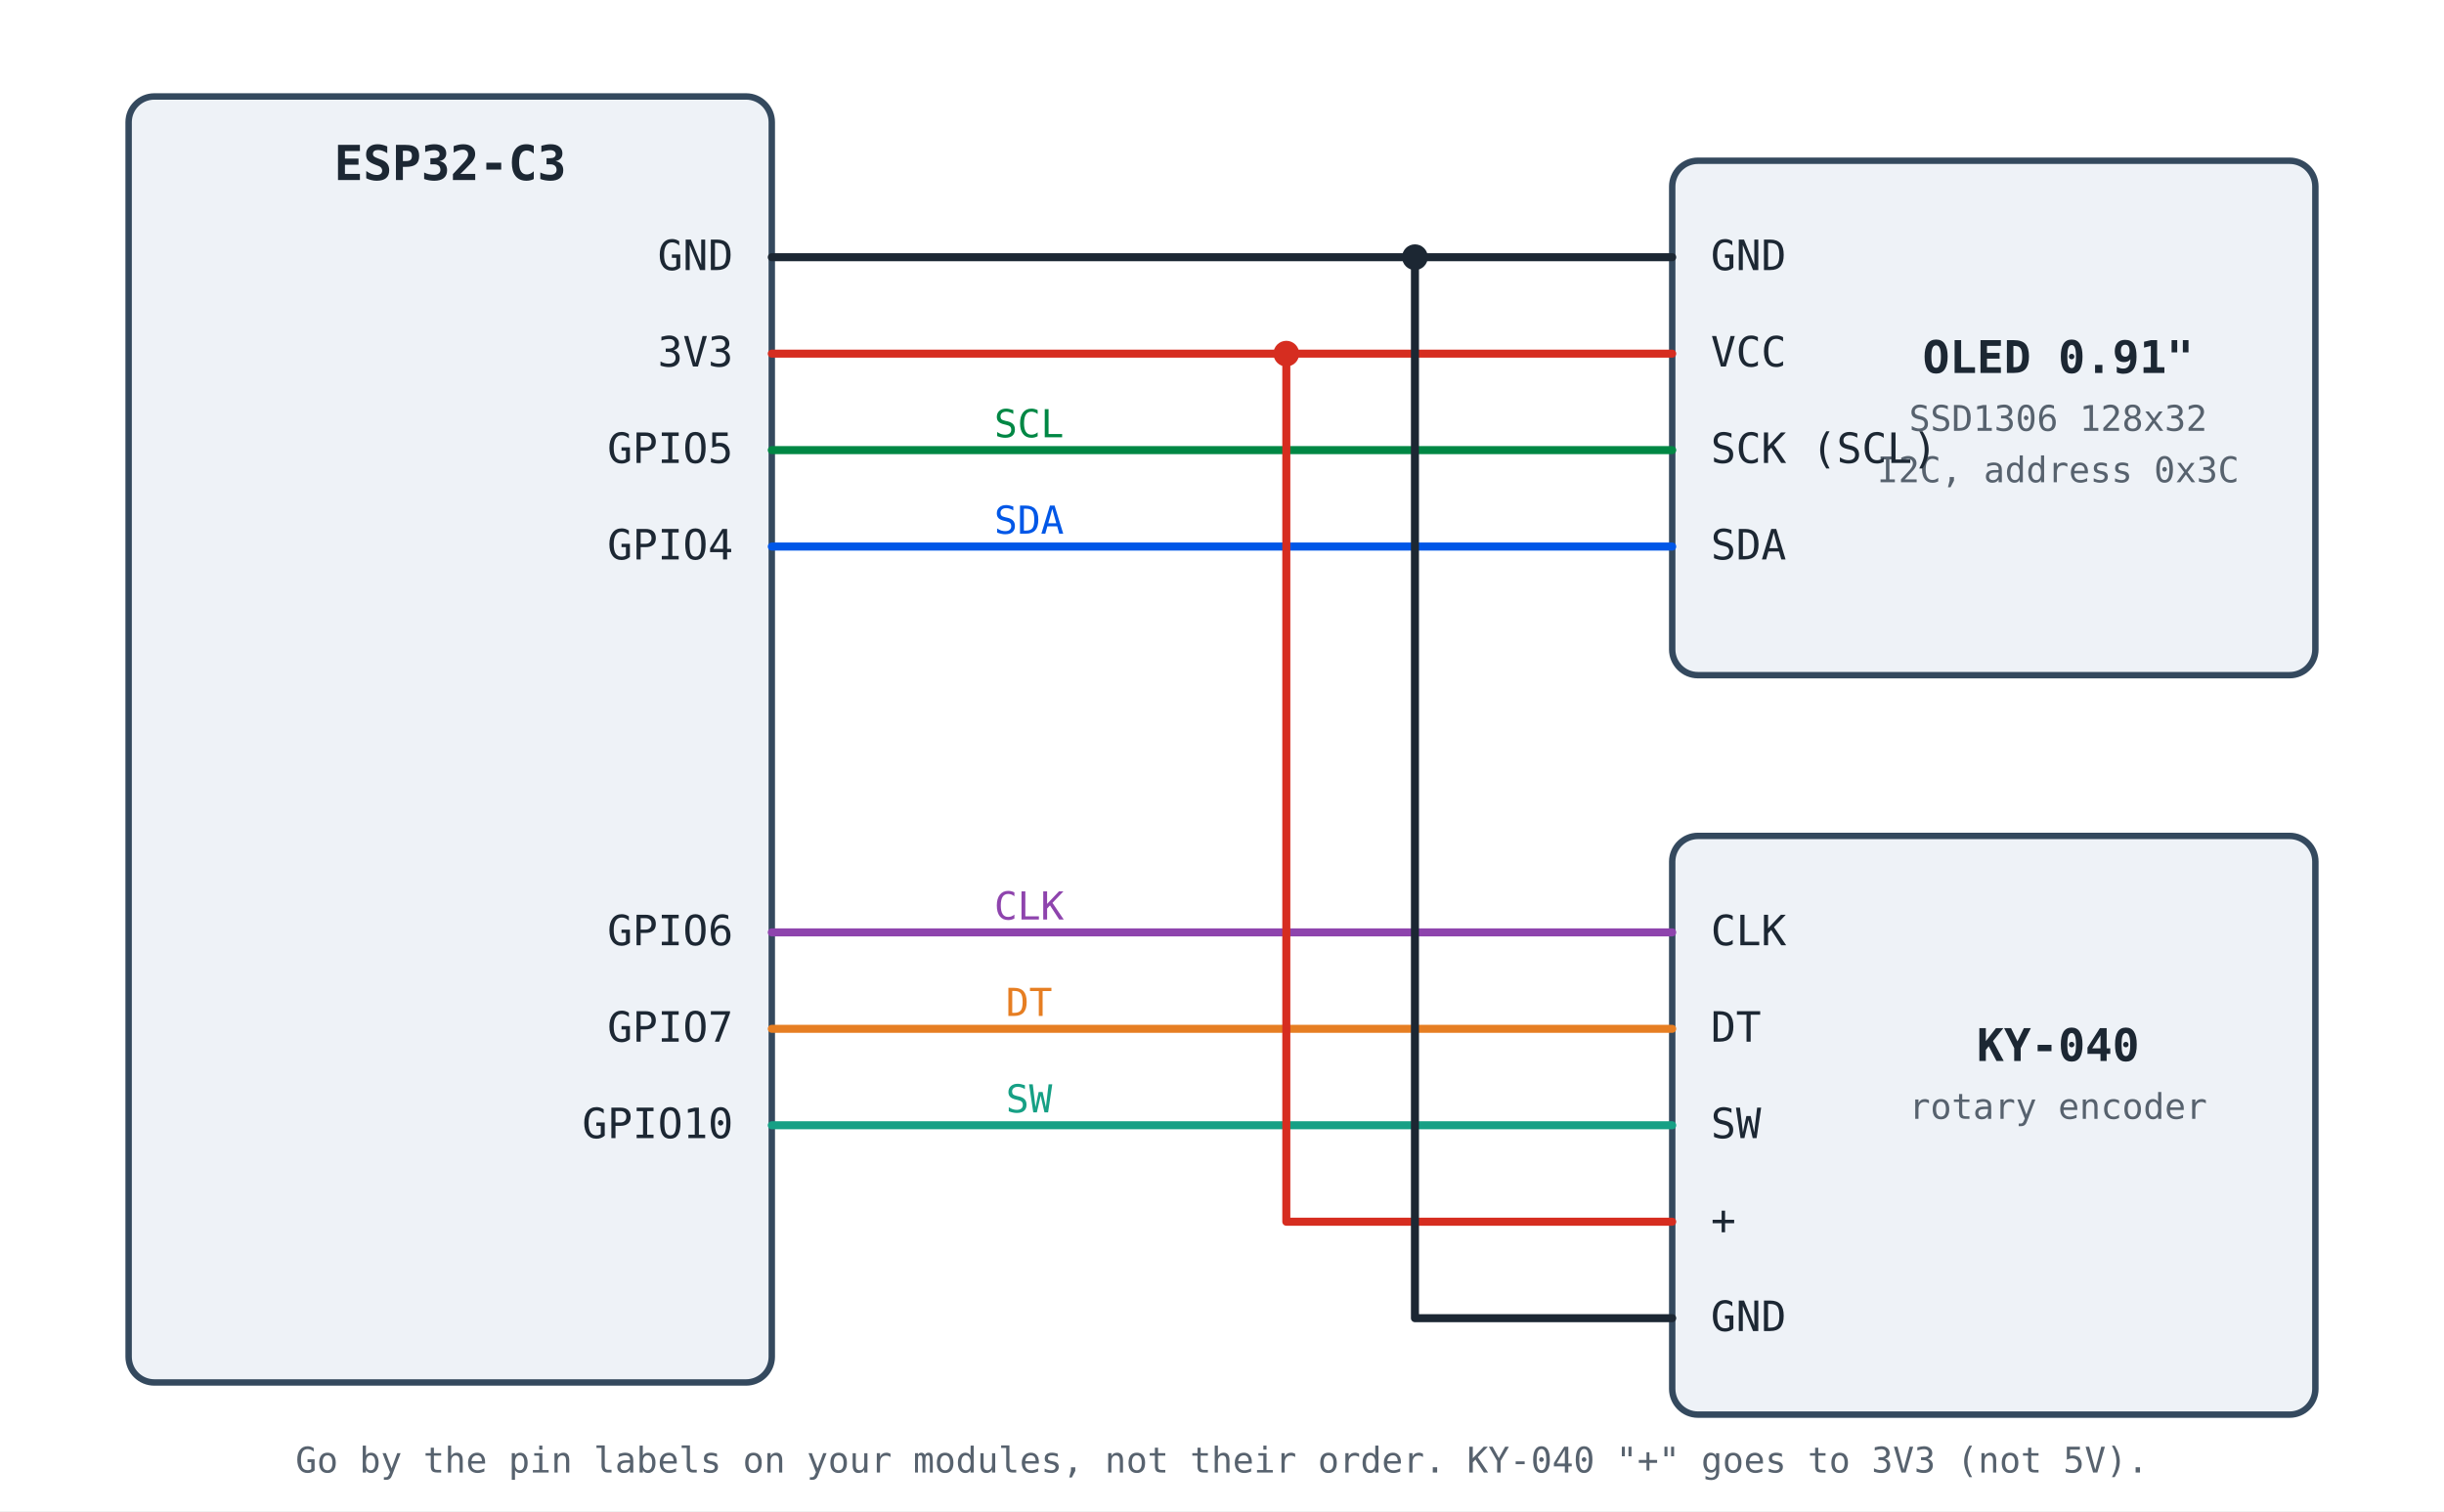
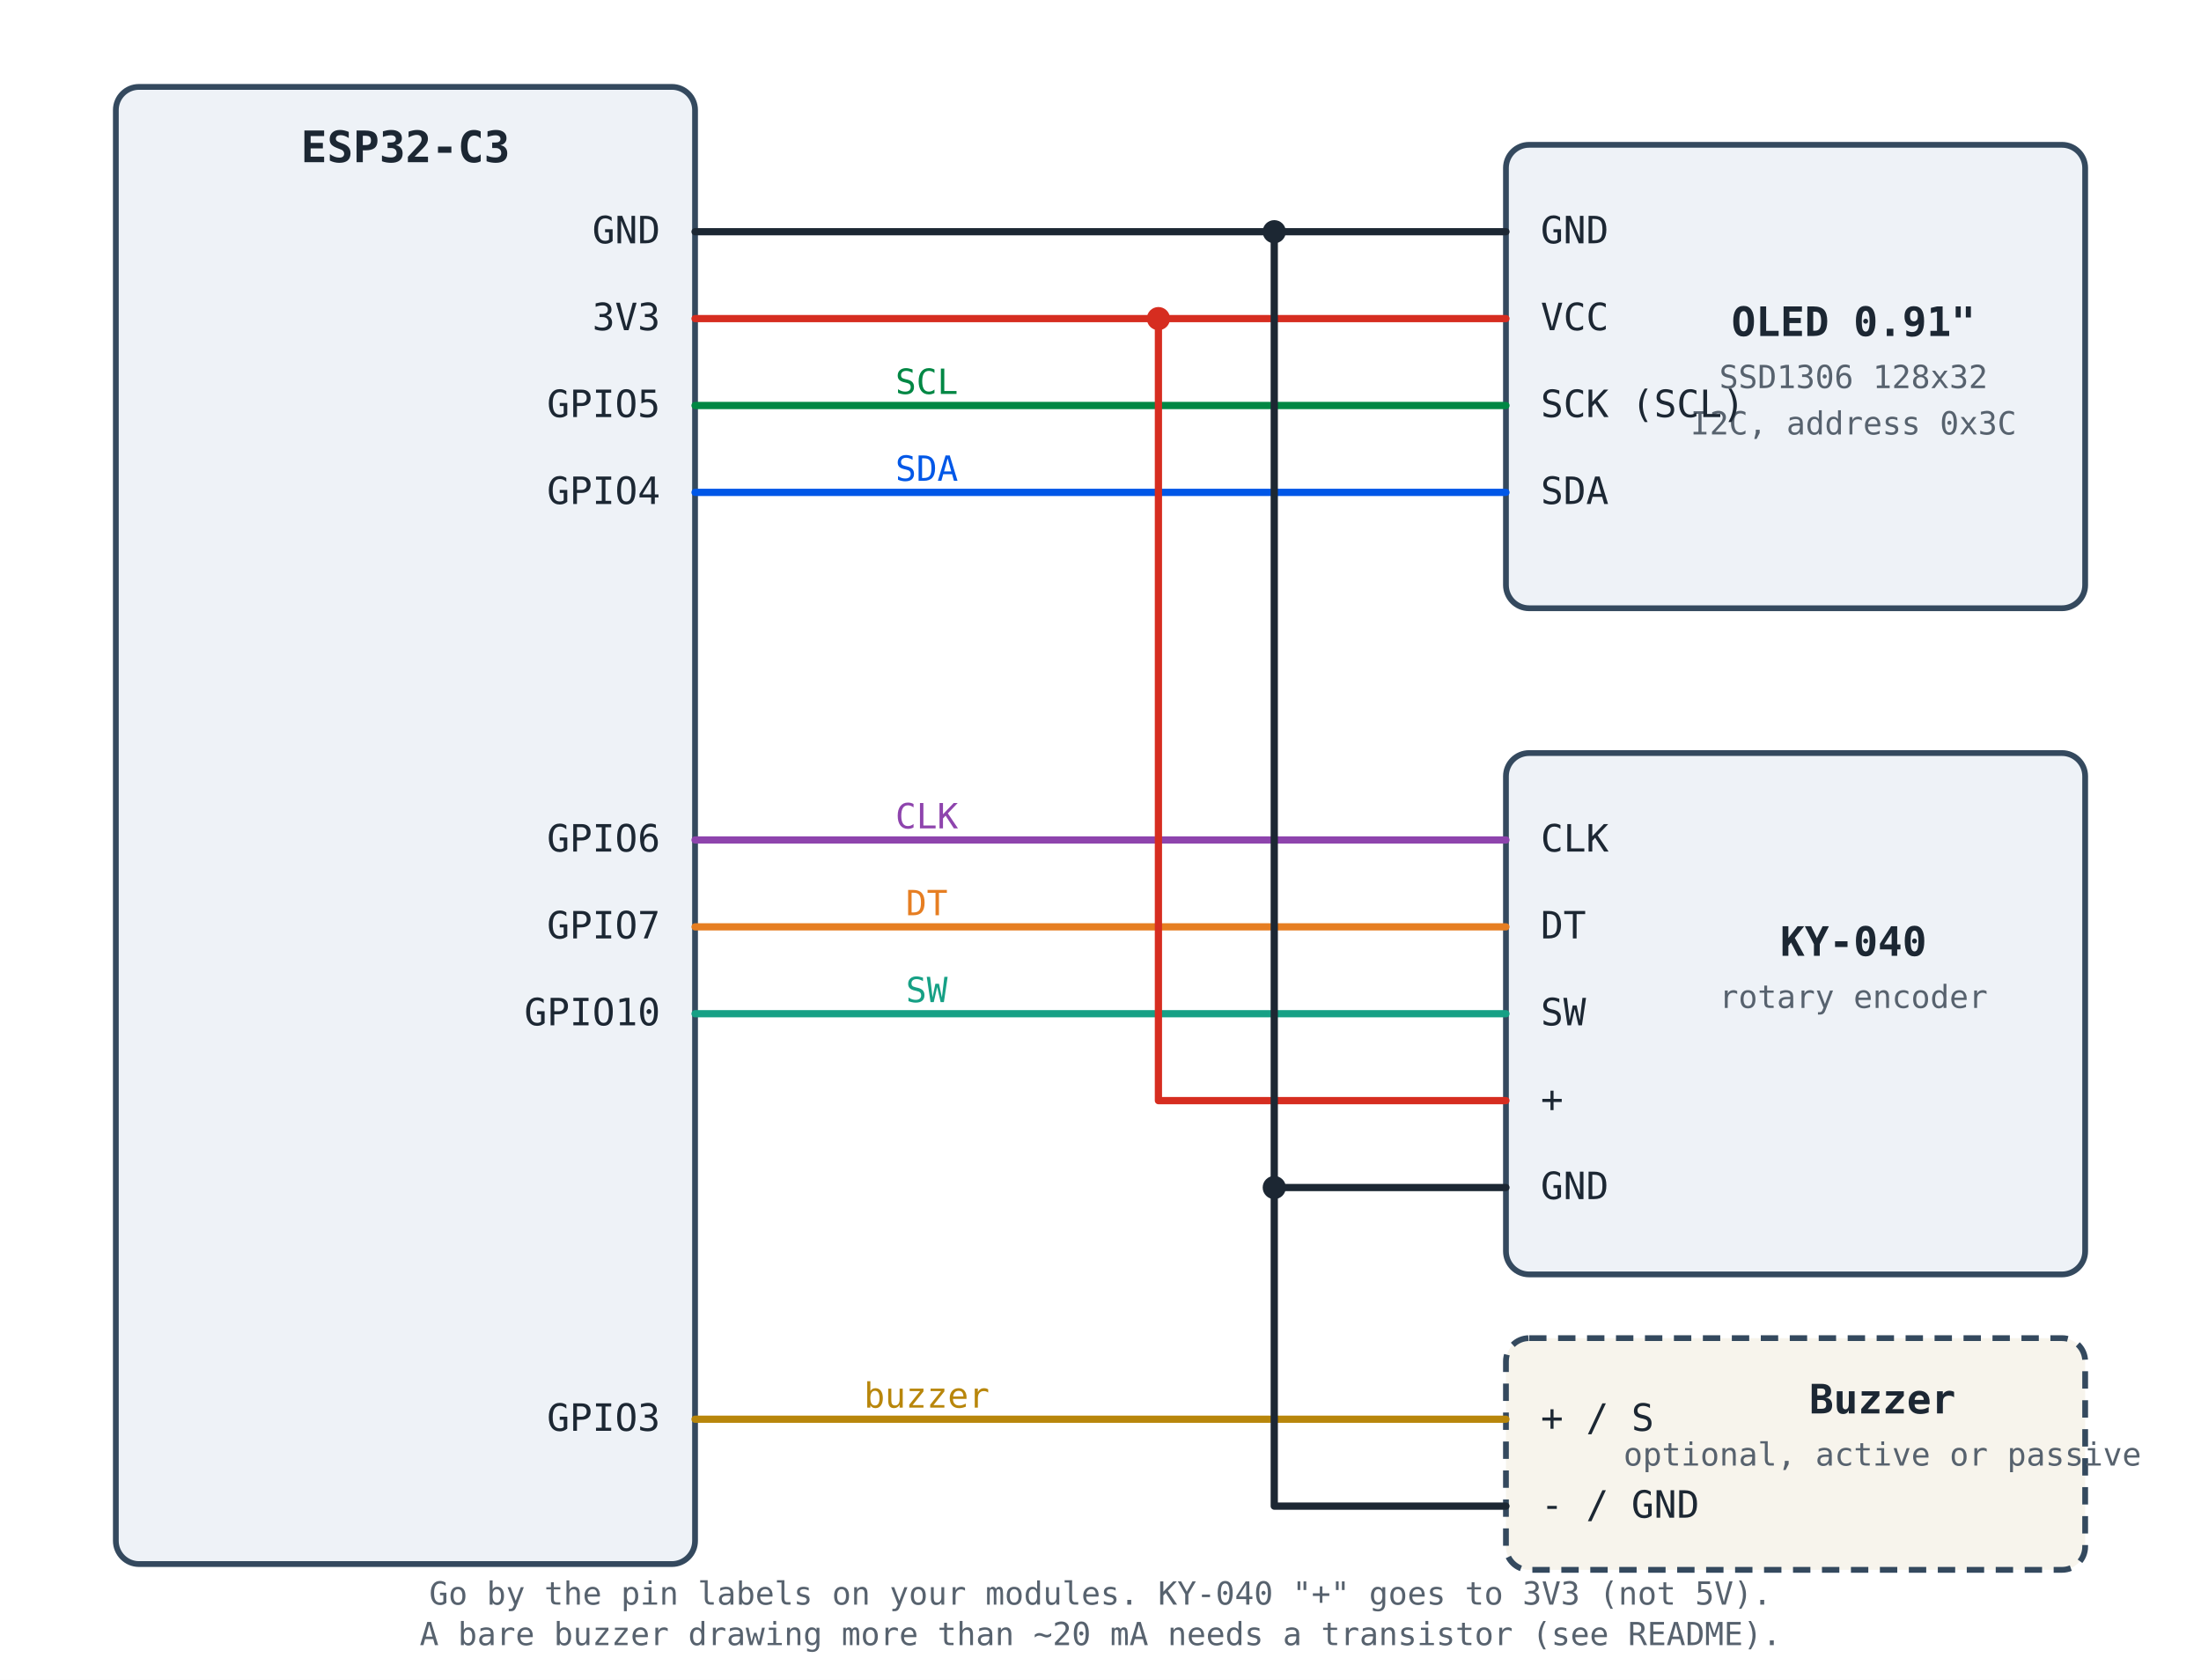
- <svg xmlns="http://www.w3.org/2000/svg" viewBox="0 0 760 470" font-family="Consolas, 'DejaVu Sans Mono', monospace" font-size="13">
-   <rect width="760" height="470" fill="#ffffff" />
-   <rect x="40" y="30" width="200" height="400" rx="8" fill="#eef2f7" stroke="#34495e" stroke-width="2" />
+ <svg xmlns="http://www.w3.org/2000/svg" viewBox="0 0 760 580" font-family="Consolas, 'DejaVu Sans Mono', monospace" font-size="13">
+   <rect width="760" height="580" fill="#ffffff" />
+   <rect x="40" y="30" width="200" height="510" rx="8" fill="#eef2f7" stroke="#34495e" stroke-width="2" />
  <text x="140" y="56" text-anchor="middle" font-weight="bold" font-size="15" fill="#1c2733">ESP32-C3</text>
  <g fill="#1c2733" text-anchor="end">
    <text x="228" y="84">GND</text>
    <text x="228" y="114">3V3</text>
    <text x="228" y="144">GPIO5</text>
    <text x="228" y="174">GPIO4</text>
    <text x="228" y="294">GPIO6</text>
    <text x="228" y="324">GPIO7</text>
    <text x="228" y="354">GPIO10</text>
+     <text x="228" y="494">GPIO3</text>
  </g>
  <rect x="520" y="50" width="200" height="160" rx="8" fill="#eef2f7" stroke="#34495e" stroke-width="2" />
  <text x="640" y="116" text-anchor="middle" font-weight="bold" font-size="14" fill="#1c2733">OLED 0.91"</text>
  <text x="640" y="134" text-anchor="middle" font-size="11" fill="#57626e">SSD1306 128x32</text>
  <text x="640" y="150" text-anchor="middle" font-size="11" fill="#57626e">I2C, address 0x3C</text>
  <g fill="#1c2733">
    <text x="532" y="84">GND</text>
    <text x="532" y="114">VCC</text>
    <text x="532" y="144">SCK (SCL)</text>
    <text x="532" y="174">SDA</text>
  </g>
  <rect x="520" y="260" width="200" height="180" rx="8" fill="#eef2f7" stroke="#34495e" stroke-width="2" />
  <text x="640" y="330" text-anchor="middle" font-weight="bold" font-size="14" fill="#1c2733">KY-040</text>
  <text x="640" y="348" text-anchor="middle" font-size="11" fill="#57626e">rotary encoder</text>
  <g fill="#1c2733">
    <text x="532" y="294">CLK</text>
    <text x="532" y="324">DT</text>
    <text x="532" y="354">SW</text>
    <text x="532" y="384">+</text>
    <text x="532" y="414">GND</text>
  </g>
+   <rect x="520" y="462" width="200" height="80" rx="8" fill="#f7f4ec" stroke="#34495e" stroke-width="2" stroke-dasharray="6 4" />
+   <text x="650" y="488" text-anchor="middle" font-weight="bold" font-size="14" fill="#1c2733">Buzzer</text>
+   <text x="650" y="506" text-anchor="middle" font-size="11" fill="#57626e">optional, active or passive</text>
+   <g fill="#1c2733">
+     <text x="532" y="494">+ / S</text>
+     <text x="532" y="524">- / GND</text>
+   </g>
  <g fill="none" stroke-width="2.5" stroke-linecap="round" stroke-linejoin="round">
    <polyline points="240,80 520,80" stroke="#1c2733" />
    <polyline points="240,110 520,110" stroke="#d62d20" />
    <polyline points="240,140 520,140" stroke="#008744" />
    <polyline points="240,170 520,170" stroke="#0057e7" />
    <polyline points="240,290 520,290" stroke="#8e44ad" />
    <polyline points="240,320 520,320" stroke="#e67e22" />
    <polyline points="240,350 520,350" stroke="#16a085" />
+     <polyline points="240,490 520,490" stroke="#b8860b" />
    <polyline points="400,110 400,380 520,380" stroke="#d62d20" />
    <polyline points="440,80 440,410 520,410" stroke="#1c2733" />
+     <polyline points="440,410 440,520 520,520" stroke="#1c2733" />
  </g>
  <circle cx="400" cy="110" r="4" fill="#d62d20" />
  <circle cx="440" cy="80" r="4" fill="#1c2733" />
+   <circle cx="440" cy="410" r="4" fill="#1c2733" />
  <g font-size="12" text-anchor="middle">
    <text x="320" y="136" fill="#008744">SCL</text>
    <text x="320" y="166" fill="#0057e7">SDA</text>
    <text x="320" y="286" fill="#8e44ad">CLK</text>
    <text x="320" y="316" fill="#e67e22">DT</text>
    <text x="320" y="346" fill="#16a085">SW</text>
+     <text x="320" y="486" fill="#b8860b">buzzer</text>
  </g>
-   <text x="380" y="458" text-anchor="middle" fill="#57626e" font-size="11">Go by the pin labels on your modules, not their order. KY-040 "+" goes to 3V3 (not 5V).</text>
+   <text x="380" y="554" text-anchor="middle" fill="#57626e" font-size="11">Go by the pin labels on your modules. KY-040 "+" goes to 3V3 (not 5V).</text>
+   <text x="380" y="568" text-anchor="middle" fill="#57626e" font-size="11">A bare buzzer drawing more than ~20 mA needs a transistor (see README).</text>
</svg>
